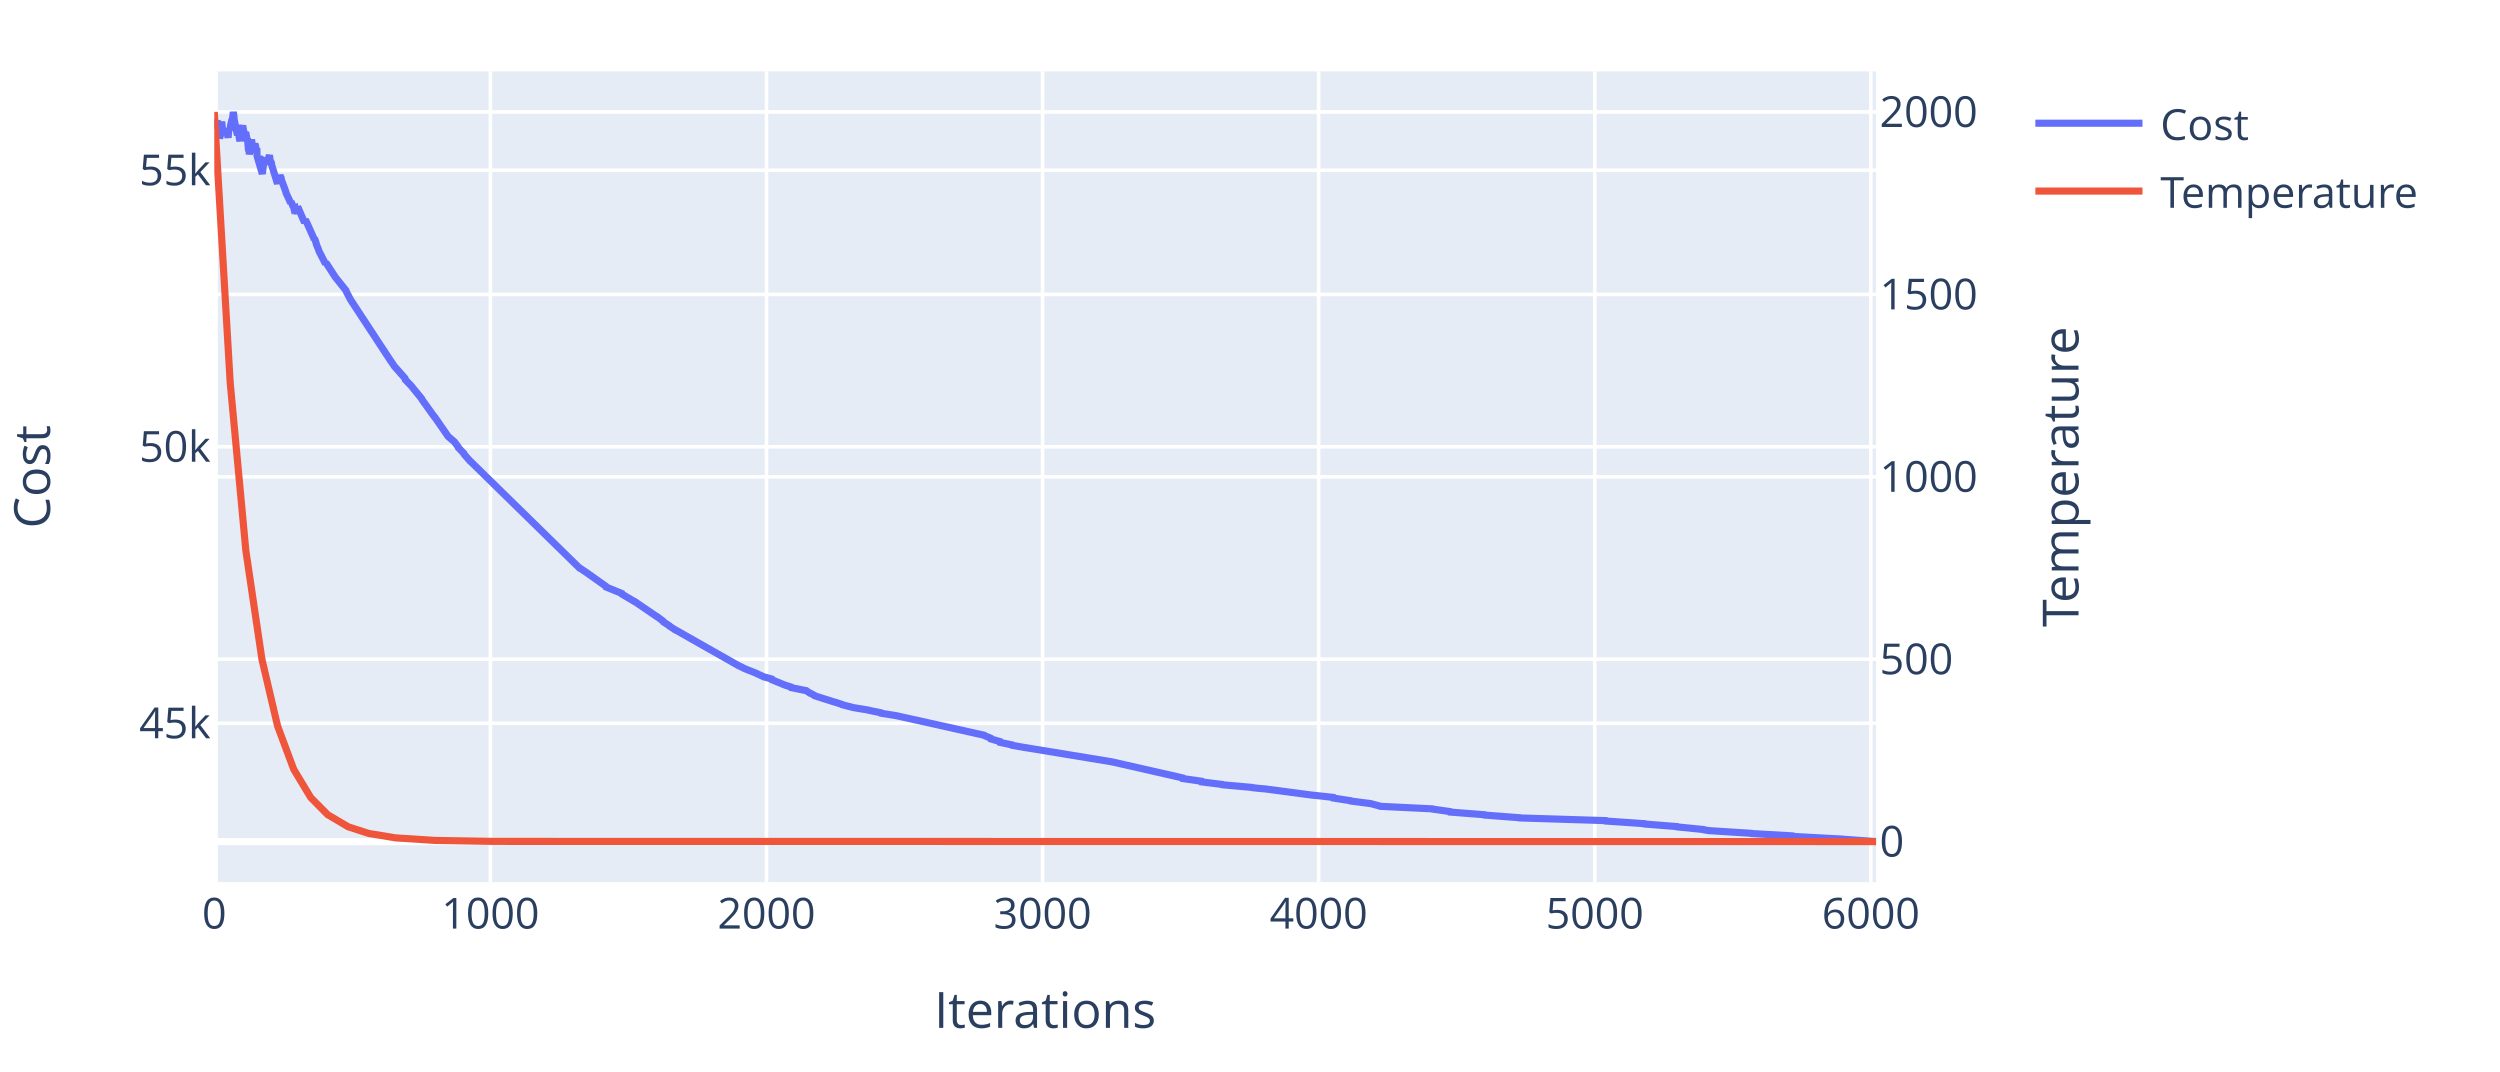
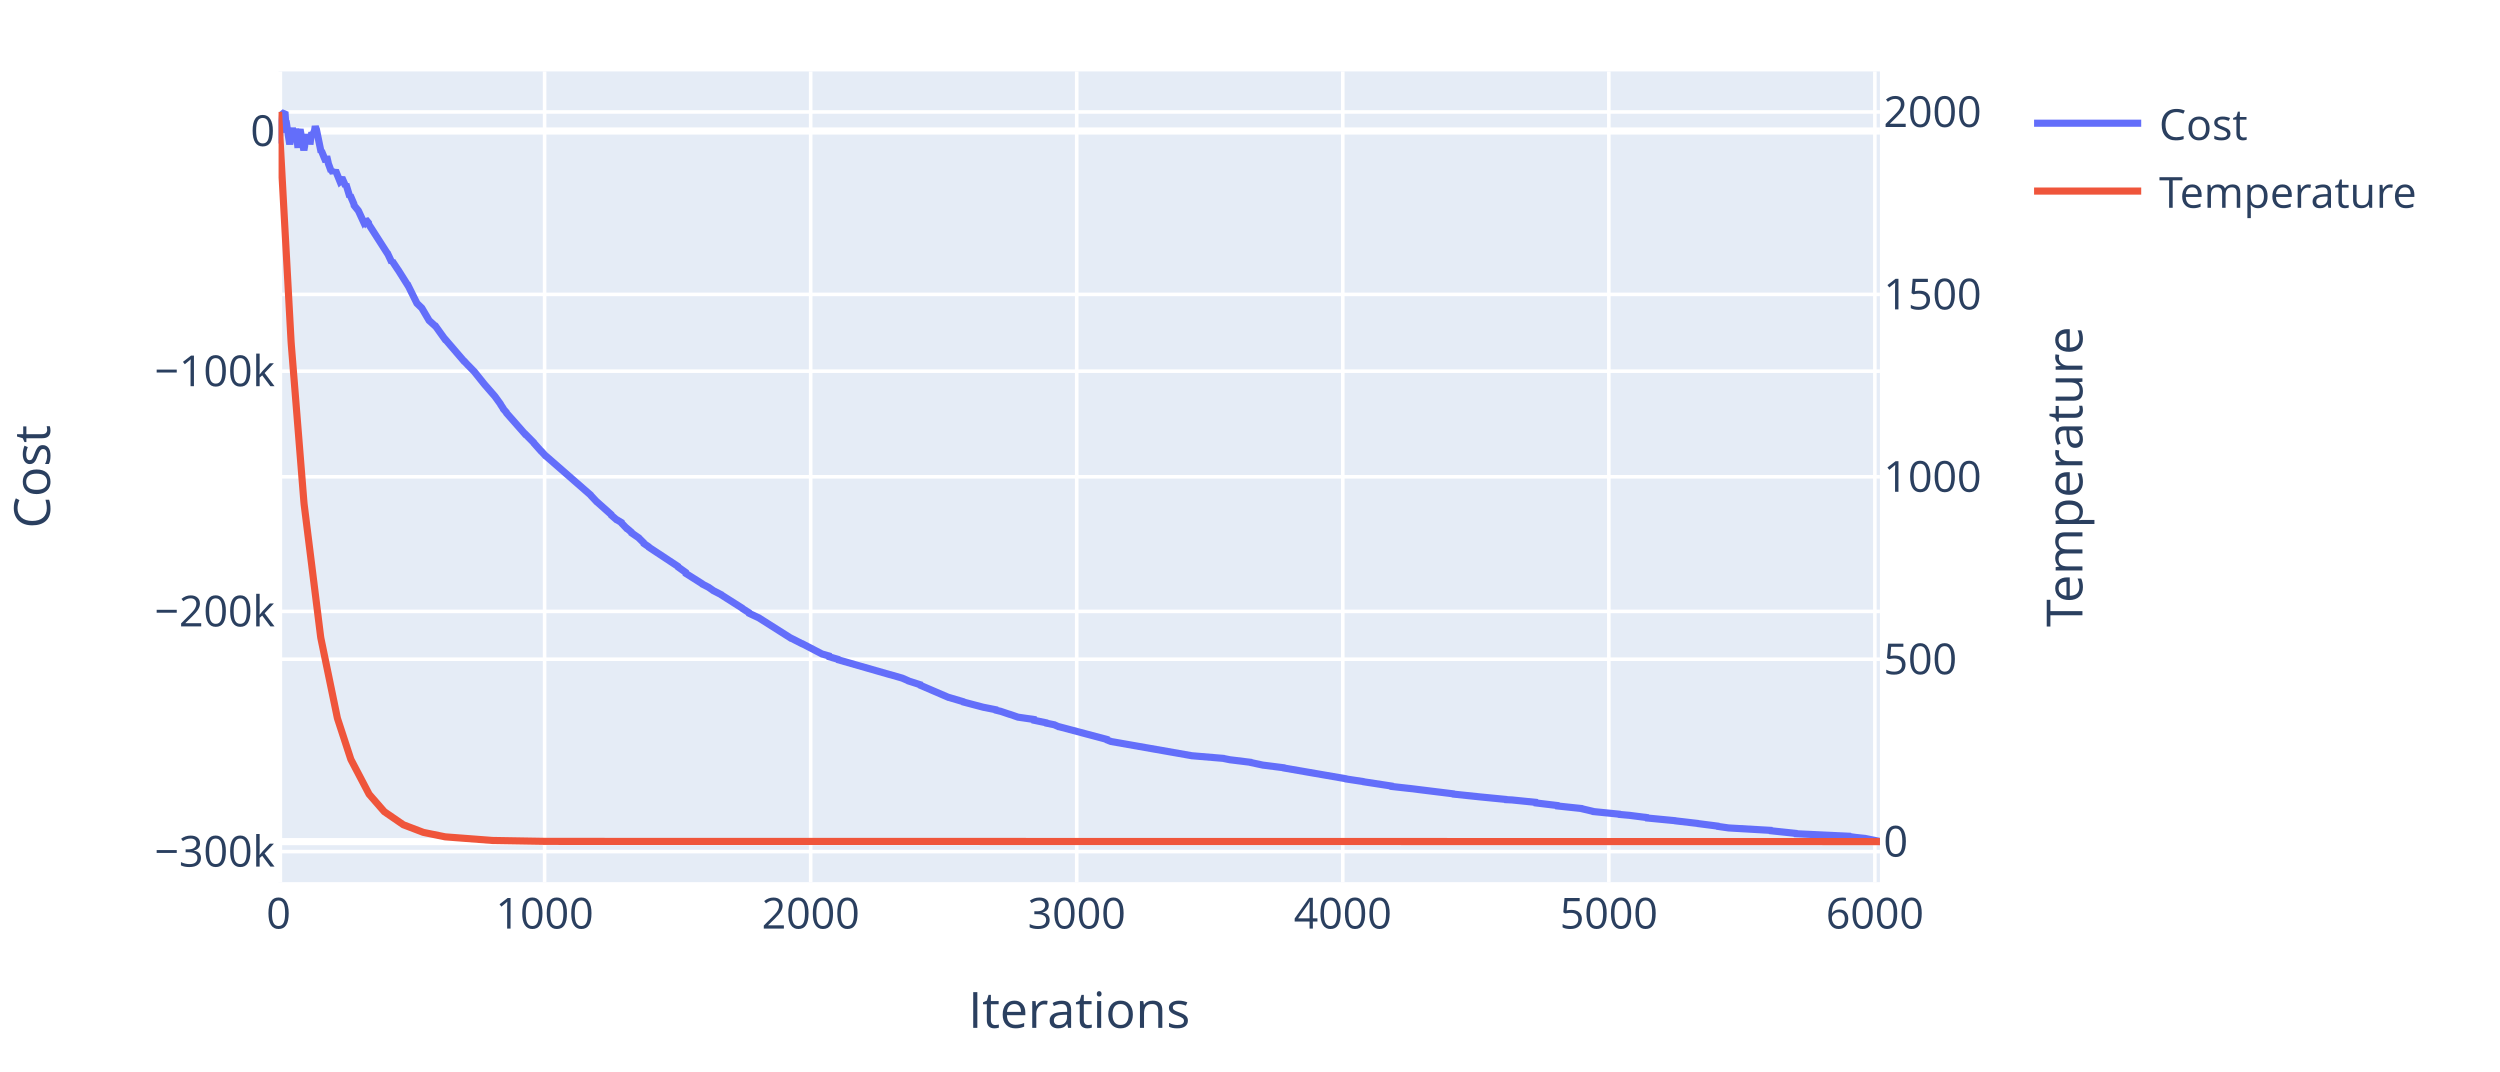
<svg xmlns="http://www.w3.org/2000/svg" class="main-svg" width="700" height="300" style="" viewBox="0 0 700 300">
  <rect x="0" y="0" width="700" height="300" style="fill: rgb(255, 255, 255); fill-opacity: 1;" />
-   <defs id="defs-f8be8e">
+   <defs id="defs-78ba6c">
    <g class="clips">
-       <clipPath id="clipf8be8exyplot" class="plotclip">
-         <rect width="465.3" height="227" />
-       </clipPath>
-       <clipPath id="clipf8be8exy2plot" class="plotclip">
-         <rect width="465.3" height="227" />
-       </clipPath>
-       <clipPath class="axesclip" id="clipf8be8ex">
-         <rect x="60" y="0" width="465.3" height="300" />
-       </clipPath>
-       <clipPath class="axesclip" id="clipf8be8ey">
+       <clipPath id="clip78ba6cxyplot" class="plotclip">
+         <rect width="448.38" height="227" />
+       </clipPath>
+       <clipPath id="clip78ba6cxy2plot" class="plotclip">
+         <rect width="448.38" height="227" />
+       </clipPath>
+       <clipPath class="axesclip" id="clip78ba6cx">
+         <rect x="78" y="0" width="448.38" height="300" />
+       </clipPath>
+       <clipPath class="axesclip" id="clip78ba6cy">
        <rect x="0" y="20" width="700" height="227" />
      </clipPath>
-       <clipPath class="axesclip" id="clipf8be8exy">
-         <rect x="60" y="20" width="465.3" height="227" />
-       </clipPath>
-       <clipPath class="axesclip" id="clipf8be8ey2">
+       <clipPath class="axesclip" id="clip78ba6cxy">
+         <rect x="78" y="20" width="448.38" height="227" />
+       </clipPath>
+       <clipPath class="axesclip" id="clip78ba6cy2">
        <rect x="0" y="20" width="700" height="227" />
      </clipPath>
-       <clipPath class="axesclip" id="clipf8be8exy2">
-         <rect x="60" y="20" width="465.3" height="227" />
+       <clipPath class="axesclip" id="clip78ba6cxy2">
+         <rect x="78" y="20" width="448.38" height="227" />
      </clipPath>
    </g>
    <g class="gradients" />
    <g class="patterns" />
  </defs>
  <g class="bglayer">
-     <rect class="bg" x="60" y="20" width="465.3" height="227" style="fill: rgb(229, 236, 246); fill-opacity: 1; stroke-width: 0;" />
+     <rect class="bg" x="78" y="20" width="448.38" height="227" style="fill: rgb(229, 236, 246); fill-opacity: 1; stroke-width: 0;" />
  </g>
  <g class="layer-below">
    <g class="imagelayer" />
    <g class="shapelayer" />
  </g>
  <g class="cartesianlayer">
    <g class="subplot xy">
      <g class="layer-subplot">
        <g class="shapelayer" />
        <g class="imagelayer" />
      </g>
      <g class="gridlayer">
        <g class="x">
-           <path class="xgrid crisp" transform="translate(137.31,0)" d="M0,20v227" style="stroke: rgb(255, 255, 255); stroke-opacity: 1; stroke-width: 1px;" />
-           <path class="xgrid crisp" transform="translate(214.61,0)" d="M0,20v227" style="stroke: rgb(255, 255, 255); stroke-opacity: 1; stroke-width: 1px;" />
-           <path class="xgrid crisp" transform="translate(291.92,0)" d="M0,20v227" style="stroke: rgb(255, 255, 255); stroke-opacity: 1; stroke-width: 1px;" />
-           <path class="xgrid crisp" transform="translate(369.22,0)" d="M0,20v227" style="stroke: rgb(255, 255, 255); stroke-opacity: 1; stroke-width: 1px;" />
-           <path class="xgrid crisp" transform="translate(446.53,0)" d="M0,20v227" style="stroke: rgb(255, 255, 255); stroke-opacity: 1; stroke-width: 1px;" />
-           <path class="xgrid crisp" transform="translate(523.83,0)" d="M0,20v227" style="stroke: rgb(255, 255, 255); stroke-opacity: 1; stroke-width: 1px;" />
+           <path class="xgrid crisp" transform="translate(152.49,0)" d="M0,20v227" style="stroke: rgb(255, 255, 255); stroke-opacity: 1; stroke-width: 1px;" />
+           <path class="xgrid crisp" transform="translate(226.99,0)" d="M0,20v227" style="stroke: rgb(255, 255, 255); stroke-opacity: 1; stroke-width: 1px;" />
+           <path class="xgrid crisp" transform="translate(301.48,0)" d="M0,20v227" style="stroke: rgb(255, 255, 255); stroke-opacity: 1; stroke-width: 1px;" />
+           <path class="xgrid crisp" transform="translate(375.98,0)" d="M0,20v227" style="stroke: rgb(255, 255, 255); stroke-opacity: 1; stroke-width: 1px;" />
+           <path class="xgrid crisp" transform="translate(450.47,0)" d="M0,20v227" style="stroke: rgb(255, 255, 255); stroke-opacity: 1; stroke-width: 1px;" />
+           <path class="xgrid crisp" transform="translate(524.96,0)" d="M0,20v227" style="stroke: rgb(255, 255, 255); stroke-opacity: 1; stroke-width: 1px;" />
        </g>
        <g class="y">
-           <path class="ygrid crisp" transform="translate(0,202.51)" d="M60,0h465.3" style="stroke: rgb(255, 255, 255); stroke-opacity: 1; stroke-width: 1px;" />
-           <path class="ygrid crisp" transform="translate(0,125.09)" d="M60,0h465.3" style="stroke: rgb(255, 255, 255); stroke-opacity: 1; stroke-width: 1px;" />
-           <path class="ygrid crisp" transform="translate(0,47.67)" d="M60,0h465.3" style="stroke: rgb(255, 255, 255); stroke-opacity: 1; stroke-width: 1px;" />
+           <path class="ygrid crisp" transform="translate(0,238.45)" d="M78,0h448.38" style="stroke: rgb(255, 255, 255); stroke-opacity: 1; stroke-width: 1px;" />
+           <path class="ygrid crisp" transform="translate(0,171.19)" d="M78,0h448.38" style="stroke: rgb(255, 255, 255); stroke-opacity: 1; stroke-width: 1px;" />
+           <path class="ygrid crisp" transform="translate(0,103.93)" d="M78,0h448.38" style="stroke: rgb(255, 255, 255); stroke-opacity: 1; stroke-width: 1px;" />
        </g>
        <g class="y2">
-           <path class="y2grid crisp" transform="translate(0,184.58)" d="M60,0h465.3" style="stroke: rgb(255, 255, 255); stroke-opacity: 1; stroke-width: 1px;" />
-           <path class="y2grid crisp" transform="translate(0,133.5)" d="M60,0h465.3" style="stroke: rgb(255, 255, 255); stroke-opacity: 1; stroke-width: 1px;" />
-           <path class="y2grid crisp" transform="translate(0,82.43)" d="M60,0h465.3" style="stroke: rgb(255, 255, 255); stroke-opacity: 1; stroke-width: 1px;" />
-           <path class="y2grid crisp" transform="translate(0,31.35)" d="M60,0h465.3" style="stroke: rgb(255, 255, 255); stroke-opacity: 1; stroke-width: 1px;" />
+           <path class="y2grid crisp" transform="translate(0,184.58)" d="M78,0h448.38" style="stroke: rgb(255, 255, 255); stroke-opacity: 1; stroke-width: 1px;" />
+           <path class="y2grid crisp" transform="translate(0,133.5)" d="M78,0h448.38" style="stroke: rgb(255, 255, 255); stroke-opacity: 1; stroke-width: 1px;" />
+           <path class="y2grid crisp" transform="translate(0,82.43)" d="M78,0h448.38" style="stroke: rgb(255, 255, 255); stroke-opacity: 1; stroke-width: 1px;" />
+           <path class="y2grid crisp" transform="translate(0,31.35)" d="M78,0h448.38" style="stroke: rgb(255, 255, 255); stroke-opacity: 1; stroke-width: 1px;" />
        </g>
      </g>
      <g class="zerolinelayer">
-         <path class="xzl zl crisp" transform="translate(60,0)" d="M0,20v227" style="stroke: rgb(255, 255, 255); stroke-opacity: 1; stroke-width: 2px;" />
-         <path class="y2zl zl crisp" transform="translate(0,235.65)" d="M60,0h465.3" style="stroke: rgb(255, 255, 255); stroke-opacity: 1; stroke-width: 2px;" />
+         <path class="xzl zl crisp" transform="translate(78,0)" d="M0,20v227" style="stroke: rgb(255, 255, 255); stroke-opacity: 1; stroke-width: 2px;" />
+         <path class="yzl zl crisp" transform="translate(0,36.68)" d="M78,0h448.38" style="stroke: rgb(255, 255, 255); stroke-opacity: 1; stroke-width: 2px;" />
+         <path class="y2zl zl crisp" transform="translate(0,235.65)" d="M78,0h448.38" style="stroke: rgb(255, 255, 255); stroke-opacity: 1; stroke-width: 2px;" />
      </g>
      <path class="xlines-below" />
      <path class="ylines-below" />
      <g class="overlines-below">
        <path class="xy2-x" />
        <path class="xy2-y" />
      </g>
      <g class="xaxislayer-below" />
      <g class="yaxislayer-below" />
      <g class="overaxes-below">
        <g class="xy2-x" />
        <g class="xy2-y" />
      </g>
-       <g class="plot" transform="translate(60,20)" clip-path="url(#clipf8be8exyplot)">
+       <g class="plot" transform="translate(78,20)" clip-path="url(#clip78ba6cxyplot)">
        <g class="scatterlayer mlayer">
-           <g class="trace scatter trace188966" style="stroke-miterlimit: 2; opacity: 1;">
+           <g class="trace scatter tracee38df9" style="stroke-miterlimit: 2; opacity: 1;">
            <g class="fills" />
            <g class="errorbars" />
            <g class="lines">
-               <path class="js-line" d="M0,16.03L0.85,13.73L0.93,14.94L1.31,14.6L1.47,18.72L1.7,17.98L1.78,16.37L2.09,14.04L2.4,17.48L2.47,16.65L2.55,16.71L2.71,17.3L2.94,16L3.17,16.8L3.25,16.18L3.56,16.58L3.63,17.33L3.87,18.57L4.1,15.84L4.17,16.43L4.25,16.12L4.33,16.52L4.64,14.76L4.72,14.42L4.95,14.51L5.33,11.35L5.49,12.4L5.57,13.52L6.49,17.88L6.57,15L6.88,17.02L6.96,18.44L7.19,19.53L7.42,17.05L7.5,16.52L7.96,15.19L8.43,17.67L8.5,17.54L8.81,17.02L9.12,18.75L9.2,19.65L9.28,18.69L9.59,22.25L9.66,22.13L9.74,22.44L9.82,23.18L10.2,21.48L10.28,20.05L10.44,19.06L10.82,22.34L10.9,21.41L10.98,21.63L11.36,20.3L11.6,20.98L11.67,21.94L11.91,21.45L11.98,23.71L13.45,28.69L13.53,28.07L13.61,27.39L13.91,25.01L14.46,25.32L14.53,26.03L15.46,23.46L15.62,24.82L15.69,24.98L16,25.6L16.08,26.25L17.7,31.45L17.78,30.86L18.4,29.19L18.71,29.78L18.79,30.3L20.02,33.65L20.1,34.05L21.41,36.87L21.49,36.43L21.95,37.55L22.03,37.98L22.11,37.61L22.34,38.54L22.65,38.35L22.73,38.76L23.19,39.66L23.27,39.35L23.35,37.86L25.28,42.35L25.36,42.1L25.43,41.67L25.51,41.51L25.9,42.35L25.97,42.47L27.91,46.81L27.98,47.27L28.06,46.69L28.53,48.11L28.6,48.48L29.22,49.94L29.3,50.28L31.15,53.9L31.23,53.5L33.78,57.43L33.86,57.56L36.87,61.33L36.95,61.61L38.11,63.84L38.19,63.97L49.4,81.06L49.48,81.15L50.48,82.64L50.56,82.7L53.42,85.95L53.5,86.33L55.27,88.18L55.35,88.31L58.06,91.62L58.13,91.84L61.61,96.7L61.69,96.73L65.4,102.09L65.48,102.21L67.18,103.67L67.26,103.73L68.26,105.09L68.34,105.34L69.88,106.95L69.96,107.2L71.66,109.15L71.74,109.18L102.2,139L102.27,139L104.52,140.52L104.59,140.58L109.62,144.14L109.7,144.36L114.1,146.16L114.18,146.37L117.58,148.39L117.66,148.39L123.92,152.66L124,152.66L125.7,153.96L125.78,154.15L127.4,155.2L127.48,155.32L129.02,156.35L129.1,156.35L146.88,166.44L146.96,166.44L148.43,167.18L148.5,167.22L151.9,168.58L151.98,168.64L153.99,169.57L154.07,169.57L156.08,170.13L156.16,170.34L159.56,171.74L159.64,171.77L161.49,172.39L161.57,172.54L165.67,173.38L165.74,173.38L166.75,174.06L166.82,174.06L168.06,174.71L168.14,174.83L173.63,176.57L173.7,176.57L175.79,177.25L175.87,177.34L178.81,178.09L178.88,178.12L183.21,178.83L183.29,178.89L186.61,179.57L186.69,179.7L191.25,180.44L191.33,180.47L215.53,185.86L215.6,185.95L217.38,186.69L217.46,186.91L219.93,187.62L220.01,187.87L223.41,188.58L223.49,188.71L227.05,189.33L227.12,189.33L251.01,193.26L251.09,193.26L271.11,197.81L271.19,198L276.37,198.74L276.44,198.93L282.16,199.64L282.24,199.73L290.59,200.48L290.67,200.54L292.45,200.75L292.52,200.75L294.07,200.88L294.15,200.88L302.96,202.05L303.04,202.05L304.35,202.24L304.43,202.24L307.44,202.64L307.52,202.64L313.24,203.26L313.32,203.45L318.11,204.19L318.19,204.28L323.68,205L323.75,205L326.38,205.71L326.46,205.77L341.07,206.48L341.15,206.55L345.94,207.23L346.02,207.38L355.6,208.12L355.68,208.22L365.42,208.96L365.5,209.02L389.54,209.77L389.62,209.89L400.44,210.63L400.52,210.73L409.56,211.44L409.64,211.53L416.98,212.27L417.06,212.34L418.53,212.58L418.61,212.58L430.36,213.33L430.44,213.39L441.8,214.04L441.88,214.19L455.87,214.94L455.95,214.97L465.3,215.65" style="vector-effect: non-scaling-stroke; fill: none; stroke: rgb(99, 110, 250); stroke-opacity: 1; stroke-width: 2px; opacity: 1;" />
+               <path class="js-line" d="M0,18.54L0.07,20.11L0.52,15.87L0.6,17.18L0.67,15.21L0.82,16.53L1.04,13.07L1.12,11.92L1.79,11.35L2.01,14.56L2.09,13.79L3.13,20.42L3.43,18.53L3.5,18.46L3.87,15.77L4.17,18.53L4.25,17.53L4.32,18.94L4.77,16.11L5.07,17.51L5.14,18.9L5.44,21.39L5.74,16.89L5.81,17.03L6.03,16.2L6.41,18.44L6.48,18.82L7.08,22.09L7.3,20.85L7.37,19.33L7.82,19.98L8.12,17.55L8.19,18.62L8.27,19.56L8.64,18.63L8.72,19.53L8.79,20.46L9.16,17.5L9.24,17.67L9.31,17.03L9.76,18.43L9.83,17.35L9.91,16.68L9.98,17.09L10.28,15.33L10.58,16.51L10.65,16.53L11.92,22.66L11.99,22.21L13.26,25.3L13.33,24.73L13.41,24.12L13.48,23.78L13.86,25.39L13.93,25.77L14.75,28.01L14.82,27.6L15.27,28.47L15.49,27.52L15.57,27.98L15.64,28.22L15.94,27.71L17.21,30.84L17.51,30.58L17.58,29.99L17.73,29.74L18.77,32.14L18.85,31.52L19.96,35.15L20.04,34.65L21.08,37.08L21.16,37.53L22.35,39.01L22.42,39.16L23.76,42.07L23.84,41.96L24.14,42.3L24.29,42.06L24.36,41.42L25.18,42.41L25.25,42.81L30.47,50.96L30.54,51L31.73,53.54L31.81,53.09L33.45,55.56L33.52,55.64L36.13,59.79L36.2,59.81L38.66,64.77L38.74,64.93L40.08,66.23L40.15,66.33L42.09,69.63L42.16,69.75L43.88,71.31L43.95,71.32L46.63,75.05L46.71,75.06L51.92,81.13L52,81.15L53.04,82.27L53.11,82.32L54.68,83.94L54.75,84L57.73,87.72L57.81,87.8L60.49,90.88L60.56,90.96L62.13,93.13L62.2,93.3L62.87,94.32L62.95,94.53L63.77,95.46L63.84,95.66L69.06,101.59L69.13,101.59L71.44,103.93L71.51,104.08L73.53,106.35L73.6,106.38L74.72,107.61L74.79,107.63L87.38,118.62L87.46,118.76L89.09,120.5L89.17,120.54L93.12,124.07L93.19,124.27L94.61,125.5L94.68,125.51L96.02,126.32L96.1,126.53L97.44,127.93L97.51,127.93L98.78,129.02L98.85,129.22L100.87,130.61L100.94,130.71L102.21,131.96L102.28,132.17L103.62,133.09L103.7,133.23L111.82,138.59L111.89,138.77L113.98,140.27L114.05,140.57L118.59,143.44L118.67,143.55L120.31,144.4L120.38,144.43L121.57,145.25L121.65,145.33L123.96,146.52L124.03,146.61L129.84,150.3L129.92,150.41L131.71,151.55L131.78,151.74L134.54,153.03L134.61,153.09L143.48,158.71L143.55,158.71L146.6,160.26L146.68,160.26L152.19,163.13L152.27,163.14L154.13,163.69L154.2,163.9L156.66,164.62L156.74,164.75L171.19,168.9L171.26,168.9L174.54,169.85L174.61,169.87L176.25,170.58L176.33,170.65L179.68,171.73L179.75,171.9L187.58,175.27L187.65,175.27L191.67,176.46L191.75,176.56L197.48,178.07L197.56,178.07L200.84,178.73L200.91,178.86L201.95,179.12L202.03,179.12L204.71,180.02L204.78,180.02L206.94,180.77L207.02,180.8L211.49,181.45L211.56,181.68L214.92,182.38L214.99,182.48L217.15,182.93L217.22,182.94L218.34,183.45L218.42,183.45L231.97,187.05L232.05,187.22L233.02,187.59L233.09,187.62L255.81,191.62L255.89,191.62L264.6,192.35L264.68,192.39L266.47,192.75L266.54,192.75L272.2,193.45L272.28,193.52L275.7,194.25L275.78,194.25L281.44,194.97L281.51,195.04L298.8,198.04L298.87,198.1L303.71,198.84L303.79,198.89L311.61,200.09L311.68,200.21L316.6,200.76L316.67,200.76L328.89,202.27L328.97,202.35L336.12,203.1L336.19,203.11L343.57,203.83L343.64,203.9L345.35,203.98L345.43,203.99L351.98,204.66L352.06,204.82L358.02,205.54L358.09,205.67L364.87,206.39L364.95,206.45L368,207.17L368.08,207.23L375.38,207.97L375.45,208.04L377.98,208.27L378.06,208.27L383.12,208.92L383.2,209.04L391.02,209.79L391.09,209.83L397.35,210.56L397.43,210.6L402.94,211.31L403.01,211.39L406.07,211.83L406.14,211.83L417.76,212.5L417.84,212.61L424.77,213.34L424.84,213.44L439.81,214.15L439.89,214.24L441.75,214.5L441.82,214.5L444.06,214.74L444.13,214.74L448.01,215.53L448.08,215.62L448.38,215.65" style="vector-effect: non-scaling-stroke; fill: none; stroke: rgb(99, 110, 250); stroke-opacity: 1; stroke-width: 2px; opacity: 1;" />
            </g>
            <g class="points" />
            <g class="text" />
          </g>
        </g>
      </g>
      <g class="overplot">
-         <g class="xy2" transform="translate(60,20)" clip-path="url(#clipf8be8exy2plot)">
+         <g class="xy2" transform="translate(78,20)" clip-path="url(#clip78ba6cxy2plot)">
          <g class="scatterlayer mlayer">
-             <g class="trace scatter tracedb7755" style="stroke-miterlimit: 2; opacity: 1;">
+             <g class="trace scatter trace6c958b" style="stroke-miterlimit: 2; opacity: 1;">
              <g class="fills" />
              <g class="errorbars" />
              <g class="lines">
-                 <path class="js-line" d="M0,11.35L4.41,86.4L4.48,87.43L8.81,133.88L8.89,134.53L13.3,164.33L13.37,164.74L17.7,183.18L17.78,183.44L22.19,195.27L22.26,195.44L26.98,203.27L27.06,203.37L31.7,208.06L31.77,208.12L37.49,211.5L37.57,211.53L43.29,213.38L43.37,213.39L50.79,214.61L50.87,214.61L61.84,215.32L61.92,215.32L78.23,215.59L78.31,215.59L465.3,215.65" style="vector-effect: non-scaling-stroke; fill: none; stroke: rgb(239, 85, 59); stroke-opacity: 1; stroke-width: 2px; opacity: 1;" />
+                 <path class="js-line" d="M0,11.35L3.5,75.59L3.58,76.71L7.08,120.4L7.15,121.16L11.77,158.22L11.84,158.68L16.46,181.03L16.54,181.31L20.19,192.48L20.26,192.67L25.33,202.34L25.4,202.44L29.57,207.23L29.65,207.3L34.94,210.93L35.01,210.96L40.52,213.06L40.6,213.08L46.63,214.31L46.71,214.32L59.89,215.33L59.97,215.33L75.09,215.59L75.16,215.59L448.38,215.65" style="vector-effect: non-scaling-stroke; fill: none; stroke: rgb(239, 85, 59); stroke-opacity: 1; stroke-width: 2px; opacity: 1;" />
              </g>
              <g class="points" />
              <g class="text" />
            </g>
          </g>
        </g>
      </g>
      <path class="xlines-above crisp" d="M0,0" style="fill: none;" />
      <path class="ylines-above crisp" d="M0,0" style="fill: none;" />
      <g class="overlines-above">
        <path class="xy2-x crisp" d="M0,0" style="fill: none;" />
        <path class="xy2-y crisp" d="M0,0" style="fill: none;" />
      </g>
      <g class="xaxislayer-above">
        <g class="xtick">
-           <text text-anchor="middle" x="0" y="260" transform="translate(60,0)" style="font-family: 'Open Sans', verdana, arial, sans-serif; font-size: 12px; fill: rgb(42, 63, 95); fill-opacity: 1; white-space: pre; opacity: 1;">0</text>
-         </g>
-         <g class="xtick">
-           <text text-anchor="middle" x="0" y="260" style="font-family: 'Open Sans', verdana, arial, sans-serif; font-size: 12px; fill: rgb(42, 63, 95); fill-opacity: 1; white-space: pre; opacity: 1;" transform="translate(137.31,0)">1000</text>
-         </g>
-         <g class="xtick">
-           <text text-anchor="middle" x="0" y="260" style="font-family: 'Open Sans', verdana, arial, sans-serif; font-size: 12px; fill: rgb(42, 63, 95); fill-opacity: 1; white-space: pre; opacity: 1;" transform="translate(214.61,0)">2000</text>
-         </g>
-         <g class="xtick">
-           <text text-anchor="middle" x="0" y="260" style="font-family: 'Open Sans', verdana, arial, sans-serif; font-size: 12px; fill: rgb(42, 63, 95); fill-opacity: 1; white-space: pre; opacity: 1;" transform="translate(291.92,0)">3000</text>
-         </g>
-         <g class="xtick">
-           <text text-anchor="middle" x="0" y="260" style="font-family: 'Open Sans', verdana, arial, sans-serif; font-size: 12px; fill: rgb(42, 63, 95); fill-opacity: 1; white-space: pre; opacity: 1;" transform="translate(369.22,0)">4000</text>
-         </g>
-         <g class="xtick">
-           <text text-anchor="middle" x="0" y="260" style="font-family: 'Open Sans', verdana, arial, sans-serif; font-size: 12px; fill: rgb(42, 63, 95); fill-opacity: 1; white-space: pre; opacity: 1;" transform="translate(446.53,0)">5000</text>
-         </g>
-         <g class="xtick">
-           <text text-anchor="middle" x="0" y="260" style="font-family: 'Open Sans', verdana, arial, sans-serif; font-size: 12px; fill: rgb(42, 63, 95); fill-opacity: 1; white-space: pre; opacity: 1;" transform="translate(523.83,0)">6000</text>
+           <text text-anchor="middle" x="0" y="260" transform="translate(78,0)" style="font-family: 'Open Sans', verdana, arial, sans-serif; font-size: 12px; fill: rgb(42, 63, 95); fill-opacity: 1; white-space: pre; opacity: 1;">0</text>
+         </g>
+         <g class="xtick">
+           <text text-anchor="middle" x="0" y="260" style="font-family: 'Open Sans', verdana, arial, sans-serif; font-size: 12px; fill: rgb(42, 63, 95); fill-opacity: 1; white-space: pre; opacity: 1;" transform="translate(152.49,0)">1000</text>
+         </g>
+         <g class="xtick">
+           <text text-anchor="middle" x="0" y="260" style="font-family: 'Open Sans', verdana, arial, sans-serif; font-size: 12px; fill: rgb(42, 63, 95); fill-opacity: 1; white-space: pre; opacity: 1;" transform="translate(226.99,0)">2000</text>
+         </g>
+         <g class="xtick">
+           <text text-anchor="middle" x="0" y="260" style="font-family: 'Open Sans', verdana, arial, sans-serif; font-size: 12px; fill: rgb(42, 63, 95); fill-opacity: 1; white-space: pre; opacity: 1;" transform="translate(301.48,0)">3000</text>
+         </g>
+         <g class="xtick">
+           <text text-anchor="middle" x="0" y="260" style="font-family: 'Open Sans', verdana, arial, sans-serif; font-size: 12px; fill: rgb(42, 63, 95); fill-opacity: 1; white-space: pre; opacity: 1;" transform="translate(375.98,0)">4000</text>
+         </g>
+         <g class="xtick">
+           <text text-anchor="middle" x="0" y="260" style="font-family: 'Open Sans', verdana, arial, sans-serif; font-size: 12px; fill: rgb(42, 63, 95); fill-opacity: 1; white-space: pre; opacity: 1;" transform="translate(450.47,0)">5000</text>
+         </g>
+         <g class="xtick">
+           <text text-anchor="middle" x="0" y="260" style="font-family: 'Open Sans', verdana, arial, sans-serif; font-size: 12px; fill: rgb(42, 63, 95); fill-opacity: 1; white-space: pre; opacity: 1;" transform="translate(524.96,0)">6000</text>
        </g>
      </g>
      <g class="yaxislayer-above">
        <g class="ytick">
-           <text text-anchor="end" x="59" y="4.2" transform="translate(0,202.51)" style="font-family: 'Open Sans', verdana, arial, sans-serif; font-size: 12px; fill: rgb(42, 63, 95); fill-opacity: 1; white-space: pre; opacity: 1;">45k</text>
-         </g>
-         <g class="ytick">
-           <text text-anchor="end" x="59" y="4.2" style="font-family: 'Open Sans', verdana, arial, sans-serif; font-size: 12px; fill: rgb(42, 63, 95); fill-opacity: 1; white-space: pre; opacity: 1;" transform="translate(0,125.09)">50k</text>
-         </g>
-         <g class="ytick">
-           <text text-anchor="end" x="59" y="4.2" style="font-family: 'Open Sans', verdana, arial, sans-serif; font-size: 12px; fill: rgb(42, 63, 95); fill-opacity: 1; white-space: pre; opacity: 1;" transform="translate(0,47.67)">55k</text>
+           <text text-anchor="end" x="77" y="4.2" transform="translate(0,238.45)" style="font-family: 'Open Sans', verdana, arial, sans-serif; font-size: 12px; fill: rgb(42, 63, 95); fill-opacity: 1; white-space: pre; opacity: 1;">−300k</text>
+         </g>
+         <g class="ytick">
+           <text text-anchor="end" x="77" y="4.2" style="font-family: 'Open Sans', verdana, arial, sans-serif; font-size: 12px; fill: rgb(42, 63, 95); fill-opacity: 1; white-space: pre; opacity: 1;" transform="translate(0,171.19)">−200k</text>
+         </g>
+         <g class="ytick">
+           <text text-anchor="end" x="77" y="4.2" style="font-family: 'Open Sans', verdana, arial, sans-serif; font-size: 12px; fill: rgb(42, 63, 95); fill-opacity: 1; white-space: pre; opacity: 1;" transform="translate(0,103.93)">−100k</text>
+         </g>
+         <g class="ytick">
+           <text text-anchor="end" x="77" y="4.2" style="font-family: 'Open Sans', verdana, arial, sans-serif; font-size: 12px; fill: rgb(42, 63, 95); fill-opacity: 1; white-space: pre; opacity: 1;" transform="translate(0,36.68)">0</text>
        </g>
      </g>
      <g class="overaxes-above">
        <g class="xy2-x" />
        <g class="xy2-y">
          <g class="y2tick">
-             <text text-anchor="start" x="526.3" y="4.2" transform="translate(0,235.65)" style="font-family: 'Open Sans', verdana, arial, sans-serif; font-size: 12px; fill: rgb(42, 63, 95); fill-opacity: 1; white-space: pre; opacity: 1;">0</text>
-           </g>
-           <g class="y2tick">
-             <text text-anchor="start" x="526.3" y="4.2" style="font-family: 'Open Sans', verdana, arial, sans-serif; font-size: 12px; fill: rgb(42, 63, 95); fill-opacity: 1; white-space: pre; opacity: 1;" transform="translate(0,184.58)">500</text>
-           </g>
-           <g class="y2tick">
-             <text text-anchor="start" x="526.3" y="4.2" style="font-family: 'Open Sans', verdana, arial, sans-serif; font-size: 12px; fill: rgb(42, 63, 95); fill-opacity: 1; white-space: pre; opacity: 1;" transform="translate(0,133.5)">1000</text>
-           </g>
-           <g class="y2tick">
-             <text text-anchor="start" x="526.3" y="4.2" style="font-family: 'Open Sans', verdana, arial, sans-serif; font-size: 12px; fill: rgb(42, 63, 95); fill-opacity: 1; white-space: pre; opacity: 1;" transform="translate(0,82.43)">1500</text>
-           </g>
-           <g class="y2tick">
-             <text text-anchor="start" x="526.3" y="4.2" style="font-family: 'Open Sans', verdana, arial, sans-serif; font-size: 12px; fill: rgb(42, 63, 95); fill-opacity: 1; white-space: pre; opacity: 1;" transform="translate(0,31.35)">2000</text>
+             <text text-anchor="start" x="527.38" y="4.2" transform="translate(0,235.65)" style="font-family: 'Open Sans', verdana, arial, sans-serif; font-size: 12px; fill: rgb(42, 63, 95); fill-opacity: 1; white-space: pre; opacity: 1;">0</text>
+           </g>
+           <g class="y2tick">
+             <text text-anchor="start" x="527.38" y="4.2" style="font-family: 'Open Sans', verdana, arial, sans-serif; font-size: 12px; fill: rgb(42, 63, 95); fill-opacity: 1; white-space: pre; opacity: 1;" transform="translate(0,184.58)">500</text>
+           </g>
+           <g class="y2tick">
+             <text text-anchor="start" x="527.38" y="4.2" style="font-family: 'Open Sans', verdana, arial, sans-serif; font-size: 12px; fill: rgb(42, 63, 95); fill-opacity: 1; white-space: pre; opacity: 1;" transform="translate(0,133.5)">1000</text>
+           </g>
+           <g class="y2tick">
+             <text text-anchor="start" x="527.38" y="4.2" style="font-family: 'Open Sans', verdana, arial, sans-serif; font-size: 12px; fill: rgb(42, 63, 95); fill-opacity: 1; white-space: pre; opacity: 1;" transform="translate(0,82.43)">1500</text>
+           </g>
+           <g class="y2tick">
+             <text text-anchor="start" x="527.38" y="4.2" style="font-family: 'Open Sans', verdana, arial, sans-serif; font-size: 12px; fill: rgb(42, 63, 95); fill-opacity: 1; white-space: pre; opacity: 1;" transform="translate(0,31.35)">2000</text>
          </g>
        </g>
      </g>
    </g>
    <g class="subplot xy2" />
  </g>
  <g class="polarlayer" />
  <g class="smithlayer" />
  <g class="ternarylayer" />
  <g class="geolayer" />
  <g class="funnelarealayer" />
  <g class="pielayer" />
  <g class="iciclelayer" />
  <g class="treemaplayer" />
  <g class="sunburstlayer" />
  <g class="glimages" />
-   <defs id="topdefs-f8be8e">
+   <defs id="topdefs-78ba6c">
    <g class="clips" />
-     <clipPath id="legendf8be8e">
+     <clipPath id="legend78ba6c">
      <rect width="123" height="48" x="0" y="0" />
    </clipPath>
  </defs>
  <g class="layer-above">
    <g class="imagelayer" />
    <g class="shapelayer" />
  </g>
  <g class="infolayer">
-     <g class="legend" pointer-events="all" transform="translate(564.9,20)">
+     <g class="legend" pointer-events="all" transform="translate(564.54,20)">
      <rect class="bg" shape-rendering="crispEdges" width="123" height="48" x="0" y="0" style="stroke: rgb(68, 68, 68); stroke-opacity: 1; fill: rgb(255, 255, 255); fill-opacity: 1; stroke-width: 0px;" />
-       <g class="scrollbox" transform="" clip-path="url(#legendf8be8e)">
+       <g class="scrollbox" transform="" clip-path="url(#legend78ba6c)">
        <g class="groups">
          <g class="traces" transform="translate(0,14.5)" style="opacity: 1;">
            <text class="legendtext" text-anchor="start" x="40" y="4.68" style="font-family: 'Open Sans', verdana, arial, sans-serif; font-size: 12px; fill: rgb(42, 63, 95); fill-opacity: 1; white-space: pre;">Cost</text>
            <g class="layers" style="opacity: 1;">
              <g class="legendfill" />
              <g class="legendlines">
                <path class="js-line" d="M5,0h30" style="fill: none; stroke: rgb(99, 110, 250); stroke-opacity: 1; stroke-width: 2px;" />
              </g>
              <g class="legendsymbols">
                <g class="legendpoints" />
              </g>
            </g>
            <rect class="legendtoggle" x="0" y="-9.5" width="117.266" height="19" style="fill: rgb(0, 0, 0); fill-opacity: 0;" />
          </g>
          <g class="traces" transform="translate(0,33.5)" style="opacity: 1;">
            <text class="legendtext" text-anchor="start" x="40" y="4.68" style="font-family: 'Open Sans', verdana, arial, sans-serif; font-size: 12px; fill: rgb(42, 63, 95); fill-opacity: 1; white-space: pre;">Temperature</text>
            <g class="layers" style="opacity: 1;">
              <g class="legendfill" />
              <g class="legendlines">
                <path class="js-line" d="M5,0h30" style="fill: none; stroke: rgb(239, 85, 59); stroke-opacity: 1; stroke-width: 2px;" />
              </g>
              <g class="legendsymbols">
                <g class="legendpoints" />
              </g>
            </g>
            <rect class="legendtoggle" x="0" y="-9.5" width="117.266" height="19" style="fill: rgb(0, 0, 0); fill-opacity: 0;" />
          </g>
        </g>
      </g>
      <rect class="scrollbar" rx="20" ry="3" width="0" height="0" x="0" y="0" style="fill: rgb(128, 139, 164); fill-opacity: 1;" />
    </g>
    <g class="g-gtitle" />
    <g class="g-xtitle">
-       <text class="xtitle" x="292.65" y="287.8" text-anchor="middle" style="font-family: 'Open Sans', verdana, arial, sans-serif; font-size: 14px; fill: rgb(42, 63, 95); opacity: 1; font-weight: normal; white-space: pre;">Iterations</text>
-     </g>
-     <g class="g-ytitle" transform="translate(2.15918,0)">
-       <text class="ytitle" transform="rotate(-90,11.84063,133.5)" x="11.841" y="133.5" text-anchor="middle" style="font-family: 'Open Sans', verdana, arial, sans-serif; font-size: 14px; fill: rgb(42, 63, 95); opacity: 1; font-weight: normal; white-space: pre;">Cost</text>
+       <text class="xtitle" x="302.19" y="287.8" text-anchor="middle" style="font-family: 'Open Sans', verdana, arial, sans-serif; font-size: 14px; fill: rgb(42, 63, 95); opacity: 1; font-weight: normal; white-space: pre;">Iterations</text>
+     </g>
+     <g class="g-ytitle" transform="translate(1.612305,0)">
+       <text class="ytitle" transform="rotate(-90,12.3875,133.5)" x="12.388" y="133.5" text-anchor="middle" style="font-family: 'Open Sans', verdana, arial, sans-serif; font-size: 14px; fill: rgb(42, 63, 95); opacity: 1; font-weight: normal; white-space: pre;">Cost</text>
    </g>
    <g class="g-y2title">
-       <text class="y2title" transform="rotate(-90,581.9875,133.5)" x="581.987" y="133.5" text-anchor="middle" style="font-family: 'Open Sans', verdana, arial, sans-serif; font-size: 14px; fill: rgb(42, 63, 95); opacity: 1; font-weight: normal; white-space: pre;">Temperature</text>
+       <text class="y2title" transform="rotate(-90,583.0812,133.5)" x="583.081" y="133.5" text-anchor="middle" style="font-family: 'Open Sans', verdana, arial, sans-serif; font-size: 14px; fill: rgb(42, 63, 95); opacity: 1; font-weight: normal; white-space: pre;">Temperature</text>
    </g>
  </g>
</svg>
